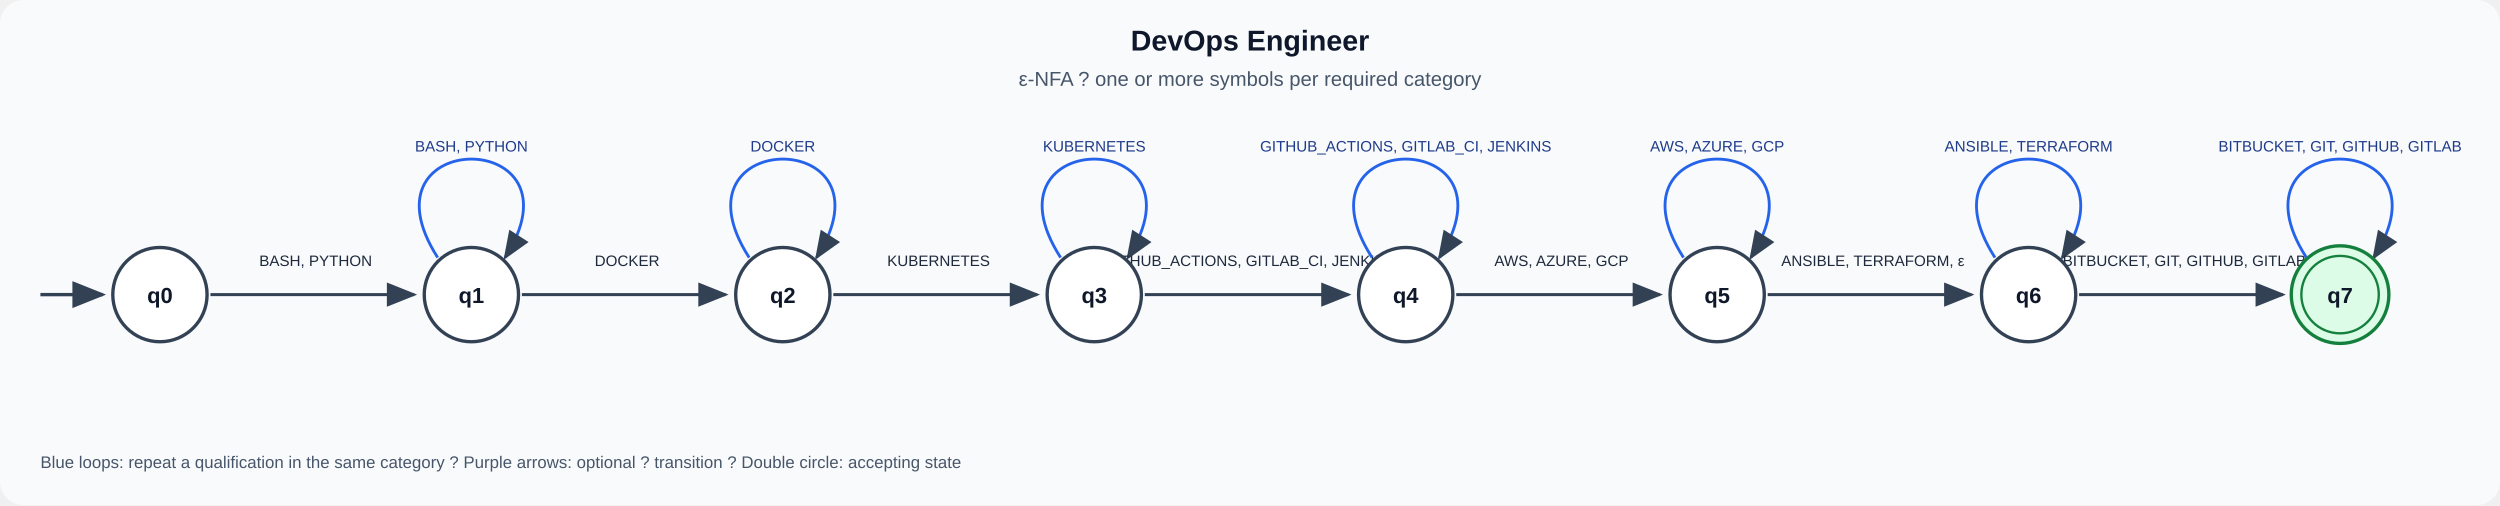
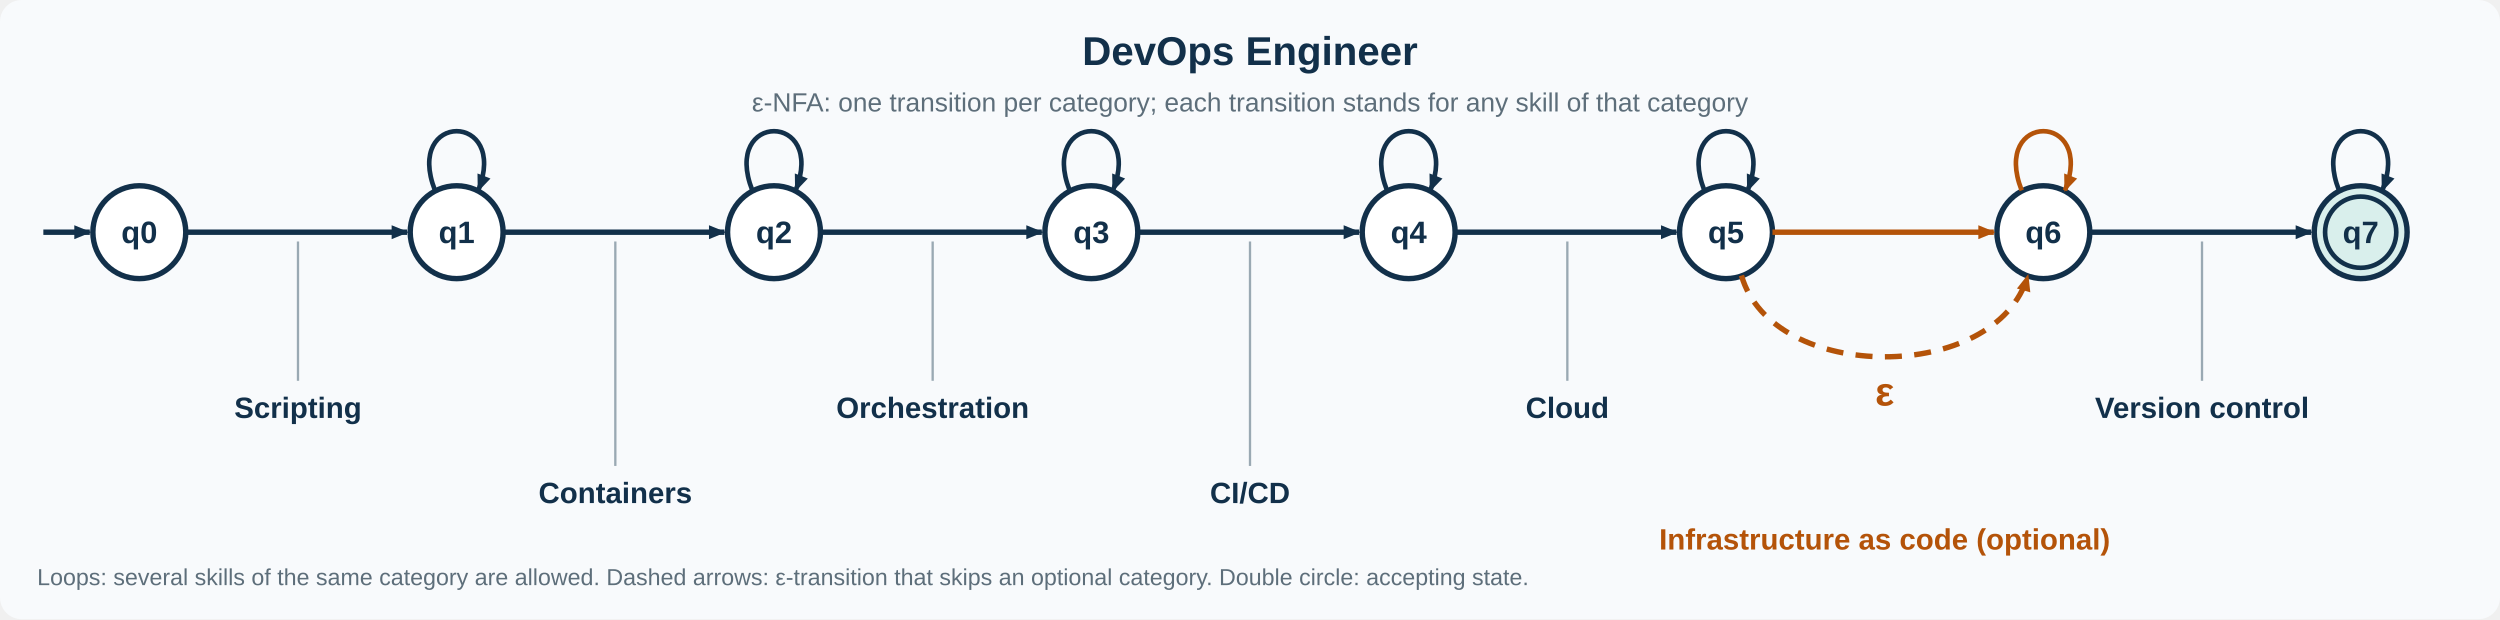
- <svg xmlns="http://www.w3.org/2000/svg" viewBox="0 0 1485 300" role="img" aria-labelledby="title desc">
+ <svg xmlns="http://www.w3.org/2000/svg" viewBox="0 0 1615 400" role="img" aria-labelledby="t d">
  <defs>
-     <marker id="arrow" markerWidth="10" markerHeight="8" refX="9" refY="4" orient="auto">
-       <path d="M0,0 L10,4 L0,8 z" fill="#334155" />
+     <marker id="h-12304a" markerWidth="11" markerHeight="9" refX="10" refY="4.5" orient="auto" markerUnits="userSpaceOnUse">
+       <path d="M0,0 L11,4.5 L0,9 z" fill="#12304a" />
+     </marker>
+     <marker id="h-b45309" markerWidth="11" markerHeight="9" refX="10" refY="4.5" orient="auto" markerUnits="userSpaceOnUse">
+       <path d="M0,0 L11,4.5 L0,9 z" fill="#b45309" />
    </marker>
  </defs>
  <rect width="100%" height="100%" rx="14" fill="#f8fafc" />
-   <text x="742.5" y="30" text-anchor="middle" font-family="Arial,sans-serif" font-size="17" font-weight="700" fill="#0f172a">DevOps Engineer</text>
-   <text x="742.5" y="51" text-anchor="middle" font-family="Arial,sans-serif" font-size="12" fill="#475569">ε-NFA ? one or more symbols per required category</text>
-   <path d="M24 175 H61" fill="none" stroke="#334155" stroke-width="2" marker-end="url(#arrow)" />
-   <path d="M125 175 H246" fill="none" stroke="#334155" stroke-width="1.8" marker-end="url(#arrow)" />
-   <text x="187.5" y="158" text-anchor="middle" font-family="Arial,sans-serif" font-size="9" fill="#1e293b">BASH, PYTHON</text>
-   <path d="M260 153 C210 75, 350 75, 300 153" fill="none" stroke="#2563eb" stroke-width="1.7" marker-end="url(#arrow)" />
-   <text x="280" y="90" text-anchor="middle" font-family="Arial,sans-serif" font-size="9" fill="#1e3a8a">BASH, PYTHON</text>
-   <path d="M310 175 H431" fill="none" stroke="#334155" stroke-width="1.8" marker-end="url(#arrow)" />
-   <text x="372.5" y="158" text-anchor="middle" font-family="Arial,sans-serif" font-size="9" fill="#1e293b">DOCKER</text>
-   <path d="M445 153 C395 75, 535 75, 485 153" fill="none" stroke="#2563eb" stroke-width="1.7" marker-end="url(#arrow)" />
-   <text x="465" y="90" text-anchor="middle" font-family="Arial,sans-serif" font-size="9" fill="#1e3a8a">DOCKER</text>
-   <path d="M495 175 H616" fill="none" stroke="#334155" stroke-width="1.8" marker-end="url(#arrow)" />
-   <text x="557.5" y="158" text-anchor="middle" font-family="Arial,sans-serif" font-size="9" fill="#1e293b">KUBERNETES</text>
-   <path d="M630 153 C580 75, 720 75, 670 153" fill="none" stroke="#2563eb" stroke-width="1.7" marker-end="url(#arrow)" />
-   <text x="650" y="90" text-anchor="middle" font-family="Arial,sans-serif" font-size="9" fill="#1e3a8a">KUBERNETES</text>
-   <path d="M680 175 H801" fill="none" stroke="#334155" stroke-width="1.8" marker-end="url(#arrow)" />
-   <text x="742.5" y="158" text-anchor="middle" font-family="Arial,sans-serif" font-size="9" fill="#1e293b">GITHUB_ACTIONS, GITLAB_CI, JENKINS</text>
-   <path d="M815 153 C765 75, 905 75, 855 153" fill="none" stroke="#2563eb" stroke-width="1.7" marker-end="url(#arrow)" />
-   <text x="835" y="90" text-anchor="middle" font-family="Arial,sans-serif" font-size="9" fill="#1e3a8a">GITHUB_ACTIONS, GITLAB_CI, JENKINS</text>
-   <path d="M865 175 H986" fill="none" stroke="#334155" stroke-width="1.8" marker-end="url(#arrow)" />
-   <text x="927.5" y="158" text-anchor="middle" font-family="Arial,sans-serif" font-size="9" fill="#1e293b">AWS, AZURE, GCP</text>
-   <path d="M1000 153 C950 75, 1090 75, 1040 153" fill="none" stroke="#2563eb" stroke-width="1.7" marker-end="url(#arrow)" />
-   <text x="1020" y="90" text-anchor="middle" font-family="Arial,sans-serif" font-size="9" fill="#1e3a8a">AWS, AZURE, GCP</text>
-   <path d="M1050 175 H1171" fill="none" stroke="#334155" stroke-width="1.8" marker-end="url(#arrow)" />
-   <text x="1112.5" y="158" text-anchor="middle" font-family="Arial,sans-serif" font-size="9" fill="#1e293b">ANSIBLE, TERRAFORM, ε</text>
-   <path d="M1185 153 C1135 75, 1275 75, 1225 153" fill="none" stroke="#2563eb" stroke-width="1.7" marker-end="url(#arrow)" />
-   <text x="1205" y="90" text-anchor="middle" font-family="Arial,sans-serif" font-size="9" fill="#1e3a8a">ANSIBLE, TERRAFORM</text>
-   <path d="M1235 175 H1356" fill="none" stroke="#334155" stroke-width="1.8" marker-end="url(#arrow)" />
-   <text x="1297.5" y="158" text-anchor="middle" font-family="Arial,sans-serif" font-size="9" fill="#1e293b">BITBUCKET, GIT, GITHUB, GITLAB</text>
-   <path d="M1370 153 C1320 75, 1460 75, 1410 153" fill="none" stroke="#2563eb" stroke-width="1.7" marker-end="url(#arrow)" />
-   <text x="1390" y="90" text-anchor="middle" font-family="Arial,sans-serif" font-size="9" fill="#1e3a8a">BITBUCKET, GIT, GITHUB, GITLAB</text>
-   <circle cx="95" cy="175" r="28" fill="#fff" stroke="#334155" stroke-width="2" />
-   <text x="95" y="180" text-anchor="middle" font-family="Arial,sans-serif" font-size="13" font-weight="700" fill="#0f172a">q0</text>
-   <circle cx="280" cy="175" r="28" fill="#fff" stroke="#334155" stroke-width="2" />
-   <text x="280" y="180" text-anchor="middle" font-family="Arial,sans-serif" font-size="13" font-weight="700" fill="#0f172a">q1</text>
-   <circle cx="465" cy="175" r="28" fill="#fff" stroke="#334155" stroke-width="2" />
-   <text x="465" y="180" text-anchor="middle" font-family="Arial,sans-serif" font-size="13" font-weight="700" fill="#0f172a">q2</text>
-   <circle cx="650" cy="175" r="28" fill="#fff" stroke="#334155" stroke-width="2" />
-   <text x="650" y="180" text-anchor="middle" font-family="Arial,sans-serif" font-size="13" font-weight="700" fill="#0f172a">q3</text>
-   <circle cx="835" cy="175" r="28" fill="#fff" stroke="#334155" stroke-width="2" />
-   <text x="835" y="180" text-anchor="middle" font-family="Arial,sans-serif" font-size="13" font-weight="700" fill="#0f172a">q4</text>
-   <circle cx="1020" cy="175" r="28" fill="#fff" stroke="#334155" stroke-width="2" />
-   <text x="1020" y="180" text-anchor="middle" font-family="Arial,sans-serif" font-size="13" font-weight="700" fill="#0f172a">q5</text>
-   <circle cx="1205" cy="175" r="28" fill="#fff" stroke="#334155" stroke-width="2" />
-   <text x="1205" y="180" text-anchor="middle" font-family="Arial,sans-serif" font-size="13" font-weight="700" fill="#0f172a">q6</text>
-   <circle cx="1390" cy="175" r="29" fill="#dcfce7" stroke="#15803d" stroke-width="2" />
-   <circle cx="1390" cy="175" r="23" fill="none" stroke="#15803d" stroke-width="1.4" />
-   <text x="1390" y="180" text-anchor="middle" font-family="Arial,sans-serif" font-size="13" font-weight="700" fill="#0f172a">q7</text>
-   <text x="24" y="278" font-family="Arial,sans-serif" font-size="10" fill="#475569">Blue loops: repeat a qualification in the same category ? Purple arrows: optional ? transition ? Double circle: accepting state</text>
+   <text x="807.5" y="42" font-size="26" fill="#12304a" text-anchor="middle" font-weight="700" font-family="Arial, Helvetica, sans-serif">DevOps Engineer</text>
+   <text x="807.5" y="72" font-size="17" fill="#5d6e7a" text-anchor="middle" font-weight="400" font-family="Arial, Helvetica, sans-serif">ε-NFA: one transition per category; each transition stands for any skill of that category</text>
+   <line x1="28" y1="150" x2="58" y2="150" stroke="#12304a" stroke-width="3.5" marker-end="url(#h-12304a)" />
+   <circle cx="90" cy="150" r="30" fill="#fff" stroke="#12304a" stroke-width="3.5" />
+   <text x="90" y="157" font-size="20" fill="#12304a" text-anchor="middle" font-weight="700" font-family="Arial, Helvetica, sans-serif">q0</text>
+   <circle cx="295" cy="150" r="30" fill="#fff" stroke="#12304a" stroke-width="3.5" />
+   <text x="295" y="157" font-size="20" fill="#12304a" text-anchor="middle" font-weight="700" font-family="Arial, Helvetica, sans-serif">q1</text>
+   <path d="M281,123 C261,72 329,72 309,123" fill="none" stroke="#12304a" stroke-width="3" marker-end="url(#h-12304a)" />
+   <circle cx="500" cy="150" r="30" fill="#fff" stroke="#12304a" stroke-width="3.5" />
+   <text x="500" y="157" font-size="20" fill="#12304a" text-anchor="middle" font-weight="700" font-family="Arial, Helvetica, sans-serif">q2</text>
+   <path d="M486,123 C466,72 534,72 514,123" fill="none" stroke="#12304a" stroke-width="3" marker-end="url(#h-12304a)" />
+   <circle cx="705" cy="150" r="30" fill="#fff" stroke="#12304a" stroke-width="3.5" />
+   <text x="705" y="157" font-size="20" fill="#12304a" text-anchor="middle" font-weight="700" font-family="Arial, Helvetica, sans-serif">q3</text>
+   <path d="M691,123 C671,72 739,72 719,123" fill="none" stroke="#12304a" stroke-width="3" marker-end="url(#h-12304a)" />
+   <circle cx="910" cy="150" r="30" fill="#fff" stroke="#12304a" stroke-width="3.5" />
+   <text x="910" y="157" font-size="20" fill="#12304a" text-anchor="middle" font-weight="700" font-family="Arial, Helvetica, sans-serif">q4</text>
+   <path d="M896,123 C876,72 944,72 924,123" fill="none" stroke="#12304a" stroke-width="3" marker-end="url(#h-12304a)" />
+   <circle cx="1115" cy="150" r="30" fill="#fff" stroke="#12304a" stroke-width="3.5" />
+   <text x="1115" y="157" font-size="20" fill="#12304a" text-anchor="middle" font-weight="700" font-family="Arial, Helvetica, sans-serif">q5</text>
+   <path d="M1101,123 C1081,72 1149,72 1129,123" fill="none" stroke="#12304a" stroke-width="3" marker-end="url(#h-12304a)" />
+   <circle cx="1320" cy="150" r="30" fill="#fff" stroke="#12304a" stroke-width="3.5" />
+   <text x="1320" y="157" font-size="20" fill="#12304a" text-anchor="middle" font-weight="700" font-family="Arial, Helvetica, sans-serif">q6</text>
+   <path d="M1306,123 C1286,72 1354,72 1334,123" fill="none" stroke="#b45309" stroke-width="3" marker-end="url(#h-b45309)" />
+   <circle cx="1525" cy="150" r="30" fill="#d9efec" stroke="#12304a" stroke-width="3.5" />
+   <circle cx="1525" cy="150" r="23" fill="none" stroke="#12304a" stroke-width="3" />
+   <text x="1525" y="157" font-size="20" fill="#12304a" text-anchor="middle" font-weight="700" font-family="Arial, Helvetica, sans-serif">q7</text>
+   <path d="M1511,123 C1491,72 1559,72 1539,123" fill="none" stroke="#12304a" stroke-width="3" marker-end="url(#h-12304a)" />
+   <line x1="120" y1="150" x2="263" y2="150" stroke="#12304a" stroke-width="3.5" marker-end="url(#h-12304a)" />
+   <line x1="192.5" y1="156" x2="192.5" y2="246" stroke="#9aa9b3" stroke-width="1.5" />
+   <text x="192.5" y="270" font-size="19" fill="#12304a" text-anchor="middle" font-weight="700" font-family="Arial, Helvetica, sans-serif">Scripting</text>
+   <line x1="325" y1="150" x2="468" y2="150" stroke="#12304a" stroke-width="3.5" marker-end="url(#h-12304a)" />
+   <line x1="397.5" y1="156" x2="397.5" y2="301" stroke="#9aa9b3" stroke-width="1.5" />
+   <text x="397.5" y="325" font-size="19" fill="#12304a" text-anchor="middle" font-weight="700" font-family="Arial, Helvetica, sans-serif">Containers</text>
+   <line x1="530" y1="150" x2="673" y2="150" stroke="#12304a" stroke-width="3.5" marker-end="url(#h-12304a)" />
+   <line x1="602.5" y1="156" x2="602.5" y2="246" stroke="#9aa9b3" stroke-width="1.5" />
+   <text x="602.5" y="270" font-size="19" fill="#12304a" text-anchor="middle" font-weight="700" font-family="Arial, Helvetica, sans-serif">Orchestration</text>
+   <line x1="735" y1="150" x2="878" y2="150" stroke="#12304a" stroke-width="3.5" marker-end="url(#h-12304a)" />
+   <line x1="807.5" y1="156" x2="807.5" y2="301" stroke="#9aa9b3" stroke-width="1.5" />
+   <text x="807.5" y="325" font-size="19" fill="#12304a" text-anchor="middle" font-weight="700" font-family="Arial, Helvetica, sans-serif">CI/CD</text>
+   <line x1="940" y1="150" x2="1083" y2="150" stroke="#12304a" stroke-width="3.5" marker-end="url(#h-12304a)" />
+   <line x1="1012.5" y1="156" x2="1012.5" y2="246" stroke="#9aa9b3" stroke-width="1.5" />
+   <text x="1012.5" y="270" font-size="19" fill="#12304a" text-anchor="middle" font-weight="700" font-family="Arial, Helvetica, sans-serif">Cloud</text>
+   <line x1="1145" y1="150" x2="1288" y2="150" stroke="#b45309" stroke-width="3.5" marker-end="url(#h-b45309)" />
+   <text x="1217.5" y="355" font-size="19" fill="#b45309" text-anchor="middle" font-weight="700" font-family="Arial, Helvetica, sans-serif">Infrastructure as code (optional)</text>
+   <line x1="1350" y1="150" x2="1493" y2="150" stroke="#12304a" stroke-width="3.5" marker-end="url(#h-12304a)" />
+   <line x1="1422.5" y1="156" x2="1422.5" y2="246" stroke="#9aa9b3" stroke-width="1.5" />
+   <text x="1422.5" y="270" font-size="19" fill="#12304a" text-anchor="middle" font-weight="700" font-family="Arial, Helvetica, sans-serif">Version control</text>
+   <path d="M1125,178 C1145,248 1290,248 1310,178" fill="none" stroke="#b45309" stroke-width="3.5" stroke-dasharray="11 8" marker-end="url(#h-b45309)" />
+   <text x="1217.5" y="262" font-size="26" fill="#b45309" text-anchor="middle" font-weight="700" font-family="Arial, Helvetica, sans-serif">ε</text>
+   <text x="24" y="378" font-size="15" fill="#5d6e7a" text-anchor="start" font-weight="400" font-family="Arial, Helvetica, sans-serif">Loops: several skills of the same category are allowed. Dashed arrows: ε-transition that skips an optional category. Double circle: accepting state.</text>
</svg>
